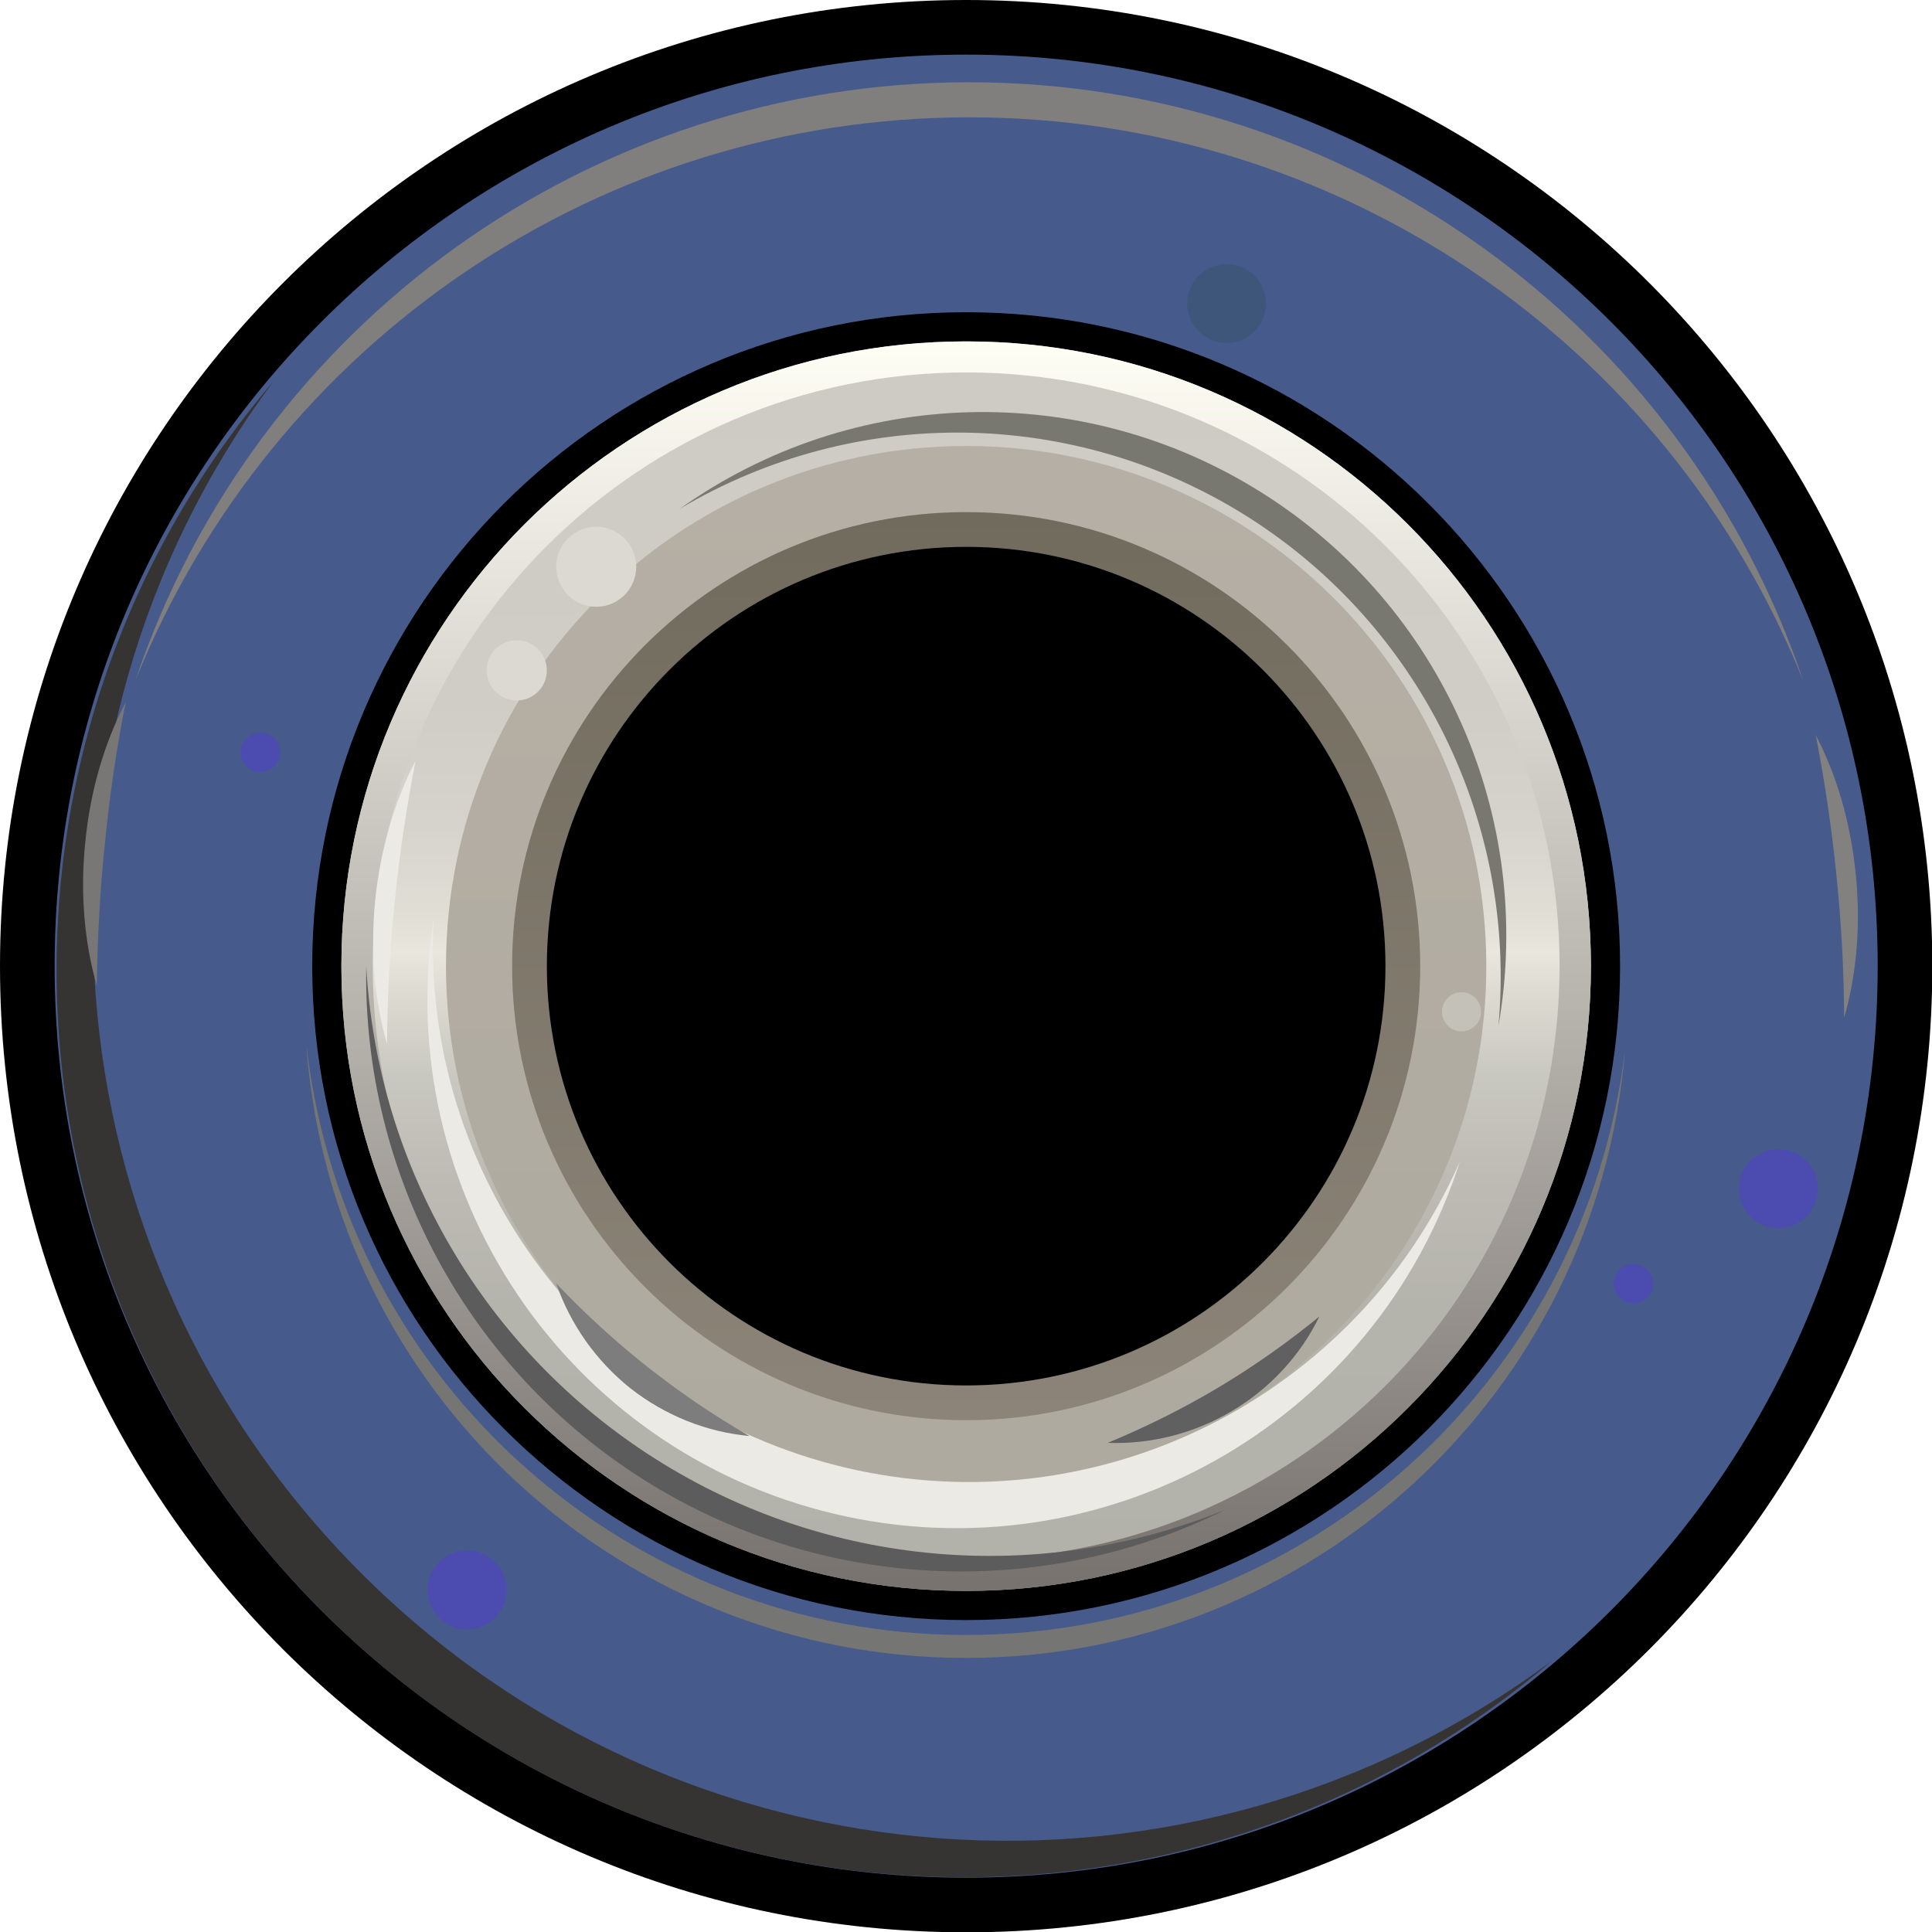
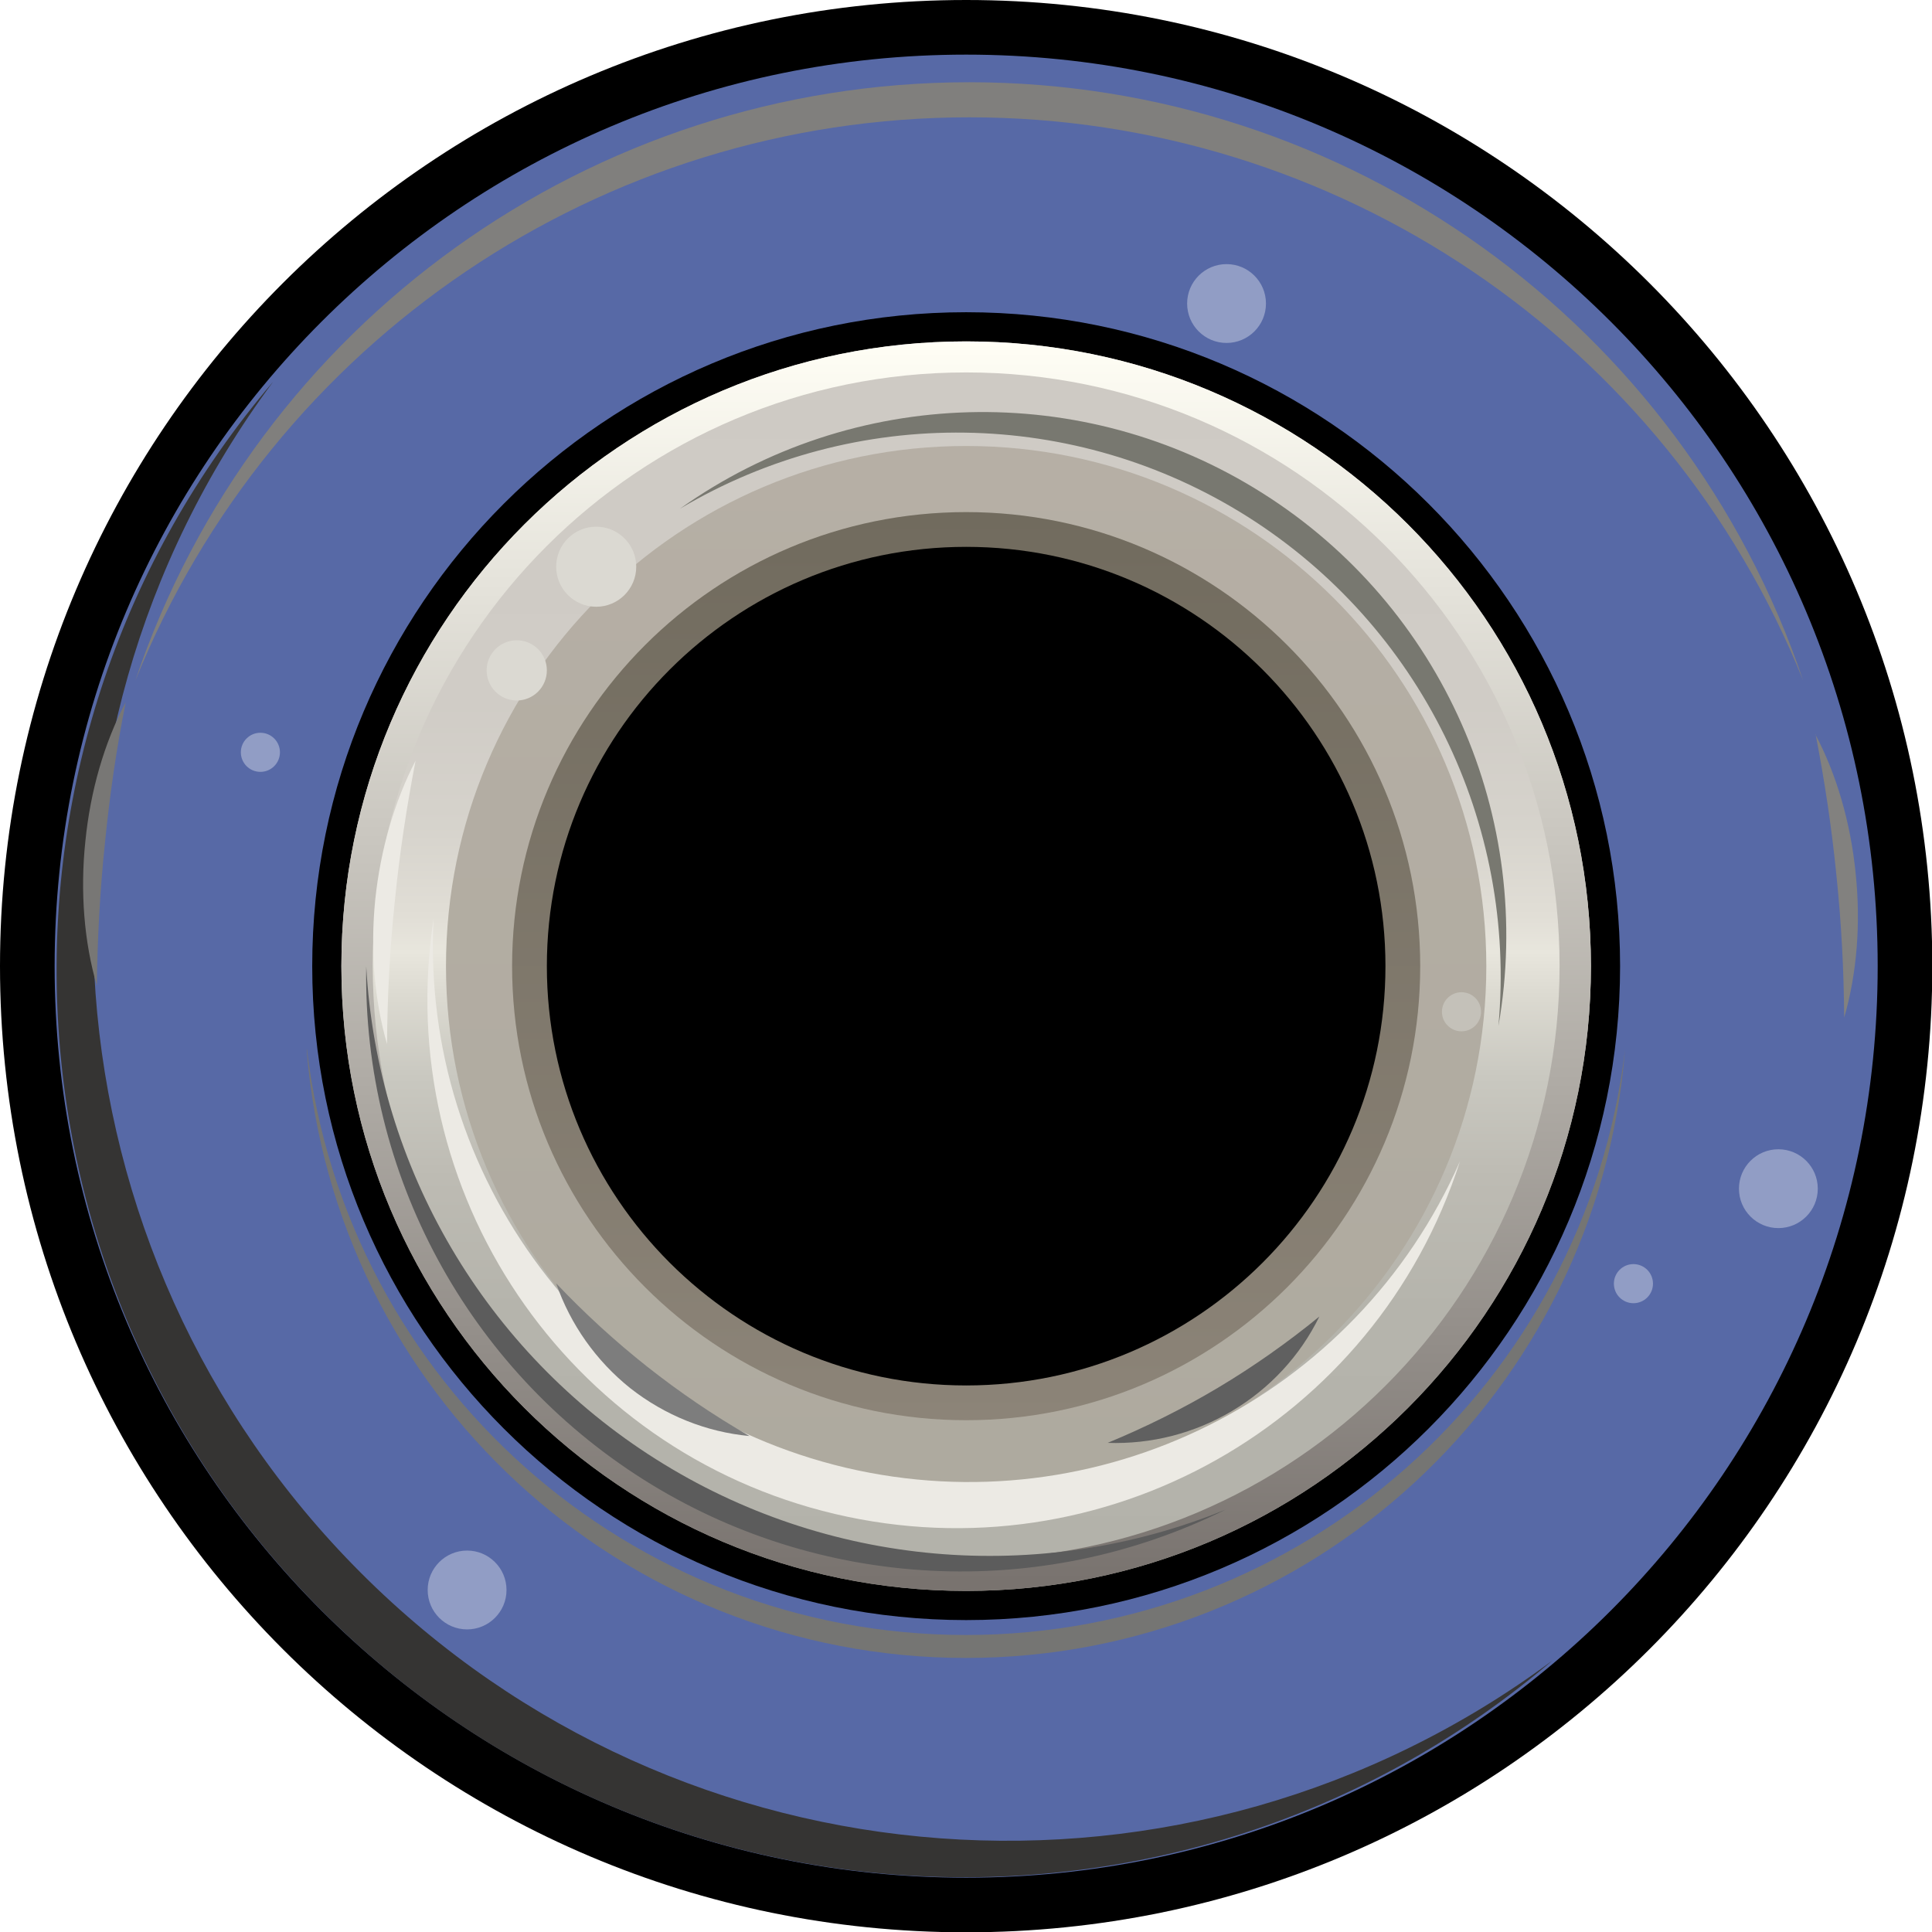
<svg xmlns="http://www.w3.org/2000/svg" width="23.528" height="23.528" viewBox="0 0 6.225 6.225" version="1.1" id="svg5">
  <defs id="defs2">
    <linearGradient id="SVGID_1_" gradientUnits="userSpaceOnUse" x1="11.764" y1="4.155" x2="11.764" y2="19.372" gradientTransform="scale(0.2645833)">
      <stop offset="0.008" style="stop-color:#CECAC4" id="stop16" />
      <stop offset="0.288" style="stop-color:#D0CCC6" id="stop18" />
      <stop offset="0.388" style="stop-color:#D6D3CC" id="stop20" />
      <stop offset="0.46" style="stop-color:#E1DED6" id="stop22" />
      <stop offset="0.489" style="stop-color:#E8E6DD" id="stop24" />
      <stop offset="0.523" style="stop-color:#DCDAD1" id="stop26" />
      <stop offset="0.589" style="stop-color:#C9C8C0" id="stop28" />
      <stop offset="0.669" style="stop-color:#BDBBB3" id="stop30" />
      <stop offset="0.773" style="stop-color:#B5B4AC" id="stop32" />
      <stop offset="0.996" style="stop-color:#B3B2AA" id="stop34" />
    </linearGradient>
    <linearGradient id="SVGID_00000047038915787705968990000011259669905003418006_" gradientUnits="userSpaceOnUse" x1="11.764" y1="19.372" x2="11.764" y2="4.155" gradientTransform="scale(0.2645833)">
      <stop offset="0.008" style="stop-color:#79736F" id="stop39" />
      <stop offset="1" style="stop-color:#FFFEF5" id="stop41" />
    </linearGradient>
    <linearGradient id="SVGID_00000068645528931996822400000017284500329001388976_" gradientUnits="userSpaceOnUse" x1="11.764" y1="18.098" x2="11.764" y2="5.43" gradientTransform="scale(0.2645833)">
      <stop offset="0.004" style="stop-color:#AEAA9F" id="stop46" />
      <stop offset="1" style="stop-color:#B6AFA5" id="stop48" />
    </linearGradient>
    <linearGradient id="SVGID_00000120526625684598641970000015204641712266882721_" gradientUnits="userSpaceOnUse" x1="11.764" y1="17.293" x2="11.764" y2="6.234" gradientTransform="scale(0.2645833)">
      <stop offset="0" style="stop-color:#8C8478" id="stop55" />
      <stop offset="1" style="stop-color:#716B5E" id="stop57" />
    </linearGradient>
  </defs>
  <g id="layer1">
    <circle cx="3.113" cy="3.113" r="3.113" id="circle4" style="fill:#000000;fill-opacity:1;stroke-width:0.265" />
-     <circle class="st0" cx="3.113" cy="3.113" r="2.937" id="circle6" style="fill:#465a8c;fill-opacity:1;stroke:none;stroke-width:0.265;opacity:1" />
+     <circle class="st0" cx="3.113" cy="3.113" r="2.937" id="circle6" style="opacity:1;fill:#5769a6;fill-opacity:1;stroke:none;stroke-width:0.265" />
    <path class="st1" d="M 0.88,1.23 C 0.01,2.402 0.13,4.035 1.163,5.068 2.195,6.101 3.828,6.221 5.001,5.351 3.841,6.339 2.116,6.27 1.039,5.192 -0.039,4.115 -0.108,2.39 0.88,1.23 Z" id="path8" style="fill:#353433;stroke-width:0.265" />
    <path class="st2" d="M 5.81,2.193 C 5.369,1.096 4.305,0.378 3.123,0.378 c -1.182,0 -2.245,0.718 -2.687,1.815 0.389,-1.153 1.47,-1.928 2.687,-1.928 1.217,0 2.297,0.776 2.687,1.928 z" id="path10" style="fill:#807f7d;stroke-width:0.265" />
    <path class="st3" d="M 0.989,3.381 C 1.117,4.457 2.029,5.268 3.112,5.268 c 1.083,0 1.996,-0.81 2.124,-1.886 -0.089,1.107 -1.013,1.96 -2.124,1.96 -1.11,0 -2.035,-0.853 -2.124,-1.96 z" id="path12" style="fill:#757573;stroke-width:0.265" />
    <circle cx="3.113" cy="3.113" r="2.107" id="circle14" style="fill:#000000;fill-opacity:1;stroke-width:0.265" />
    <circle class="st4" cx="3.113" cy="3.113" r="2.013" id="circle37" style="fill:url(#SVGID_1_);stroke-width:0.265" />
    <path style="fill:url(#SVGID_00000047038915787705968990000011259669905003418006_);stroke-width:0.265" d="m 5.126,3.113 c 0,1.112 -0.901,2.013 -2.013,2.013 -1.112,0 -2.013,-0.901 -2.013,-2.013 0,-1.112 0.901,-2.013 2.013,-2.013 1.112,0 2.013,0.901 2.013,2.013 z m -2.013,-1.913 c -1.056,0 -1.912,0.856 -1.912,1.912 0,1.056 0.856,1.912 1.912,1.912 1.056,0 1.912,-0.856 1.912,-1.912 0,-1.056 -0.856,-1.912 -1.912,-1.912 z" id="path44" />
    <circle style="fill:url(#SVGID_00000068645528931996822400000017284500329001388976_);stroke-width:0.265" cx="3.113" cy="3.113" r="1.676" id="circle51" />
    <circle class="st7" cx="4.709" cy="3.26" r="0.063" id="circle53" style="fill:#c4c1b9;stroke-width:0.265" />
    <circle style="fill:url(#SVGID_00000120526625684598641970000015204641712266882721_);stroke-width:0.265" cx="3.113" cy="3.113" r="1.463" id="circle60" />
    <path class="st9" d="M 4.828,3.306 C 4.888,2.65 4.576,2.017 4.02,1.665 3.463,1.313 2.757,1.303 2.191,1.639 2.748,1.243 3.49,1.223 4.068,1.589 4.646,1.954 4.946,2.632 4.828,3.306 Z" id="path62" style="fill:#787870;stroke-width:0.265" />
    <path class="st10" d="M 1.397,2.961 C 1.355,3.794 1.914,4.537 2.725,4.729 3.537,4.92 4.369,4.505 4.704,3.742 4.432,4.588 3.555,5.082 2.69,4.878 1.825,4.674 1.262,3.84 1.397,2.961 Z" id="path64" style="fill:#eceae4;stroke-width:0.265" />
    <circle cx="3.113" cy="3.113" r="1.351" id="circle66" style="fill:#000000;fill-opacity:1;stroke-width:0.265" />
    <path class="st11" d="M 3.569,4.649 C 3.692,4.598 3.811,4.539 3.925,4.471 4.039,4.403 4.148,4.326 4.251,4.242 4.189,4.369 4.091,4.474 3.97,4.546 3.849,4.618 3.71,4.654 3.569,4.649 Z" id="path68" style="fill:#606060;stroke-width:0.265" />
    <path class="st12" d="M 1.792,4.135 C 1.883,4.231 1.981,4.321 2.086,4.404 2.19,4.486 2.3,4.561 2.415,4.627 2.275,4.614 2.142,4.56 2.031,4.473 1.921,4.385 1.838,4.268 1.792,4.135 Z" id="path70" style="fill:#7d7d7d;stroke-width:0.265" />
    <path class="st13" d="M 0.405,2.263 C 0.375,2.413 0.353,2.565 0.338,2.718 0.322,2.87 0.314,3.024 0.312,3.176 0.271,3.035 0.258,2.873 0.275,2.711 c 0.016,-0.162 0.061,-0.318 0.13,-0.448 z" id="path72" style="fill:#787775;stroke-width:0.265" />
    <path class="st10" d="m 1.339,2.451 c -0.029,0.15 -0.052,0.302 -0.067,0.454 -0.016,0.153 -0.024,0.306 -0.025,0.459 C 1.206,3.222 1.193,3.061 1.209,2.899 1.226,2.737 1.271,2.582 1.339,2.451 Z" id="path74" style="fill:#eceae4;stroke-width:0.265" />
    <path class="st14" d="m 5.85,2.366 c 0.029,0.15 0.052,0.302 0.067,0.454 0.016,0.153 0.024,0.306 0.025,0.459 0.041,-0.142 0.054,-0.303 0.037,-0.465 -0.016,-0.162 -0.061,-0.318 -0.13,-0.448 z" id="path76" style="fill:#82817f;stroke-width:0.265" />
-     <circle class="st15" cx="1.505" cy="5.123" r="0.127" id="circle78" style="fill:#4b4bb0;stroke-width:0.265;fill-opacity:1" />
-     <circle class="st16" cx="5.73" cy="3.83" r="0.127" id="circle80" style="fill:#4b4bb0;stroke-width:0.265;fill-opacity:1" />
-     <circle class="st16" cx="3.952" cy="0.978" r="0.127" id="circle82" style="fill:#3f567b;stroke-width:0.265;fill-opacity:1" />
-     <circle class="st17" cx="5.263" cy="4.136" r="0.063" id="circle84" style="fill:#4b4bb0;stroke-width:0.265;fill-opacity:1" />
-     <circle class="st18" cx="0.839" cy="2.424" r="0.063" id="circle86" style="fill:#4b4bb0;stroke-width:0.265;fill-opacity:1" />
+     <circle class="st15" cx="1.505" cy="5.123" r="0.127" id="circle78" style="fill:#919dc5;fill-opacity:1;stroke-width:0.265" />
+     <circle class="st16" cx="5.73" cy="3.83" r="0.127" id="circle80" style="fill:#919dc5;fill-opacity:1;stroke-width:0.265" />
+     <circle class="st16" cx="3.952" cy="0.978" r="0.127" id="circle82" style="fill:#919dc5;fill-opacity:1;stroke-width:0.265" />
+     <circle class="st17" cx="5.263" cy="4.136" r="0.063" id="circle84" style="fill:#919dc5;fill-opacity:1;stroke-width:0.265" />
+     <circle class="st18" cx="0.839" cy="2.424" r="0.063" id="circle86" style="fill:#919dc5;fill-opacity:1;stroke-width:0.265" />
    <path class="st19" d="M 1.18,3.114 C 1.216,3.763 1.564,4.355 2.114,4.702 2.663,5.049 3.347,5.11 3.949,4.864 3.35,5.161 2.638,5.124 2.073,4.767 1.507,4.409 1.169,3.783 1.18,3.114 Z" id="path88" style="fill:#5c5c5c;stroke-width:0.265" />
    <circle class="st20" cx="1.665" cy="2.16" r="0.097" id="circle90" style="fill:#dbd9d2;stroke-width:0.265" />
    <circle class="st20" cx="1.921" cy="1.826" r="0.129" id="circle92" style="fill:#dbd9d2;stroke-width:0.265" />
  </g>
</svg>
